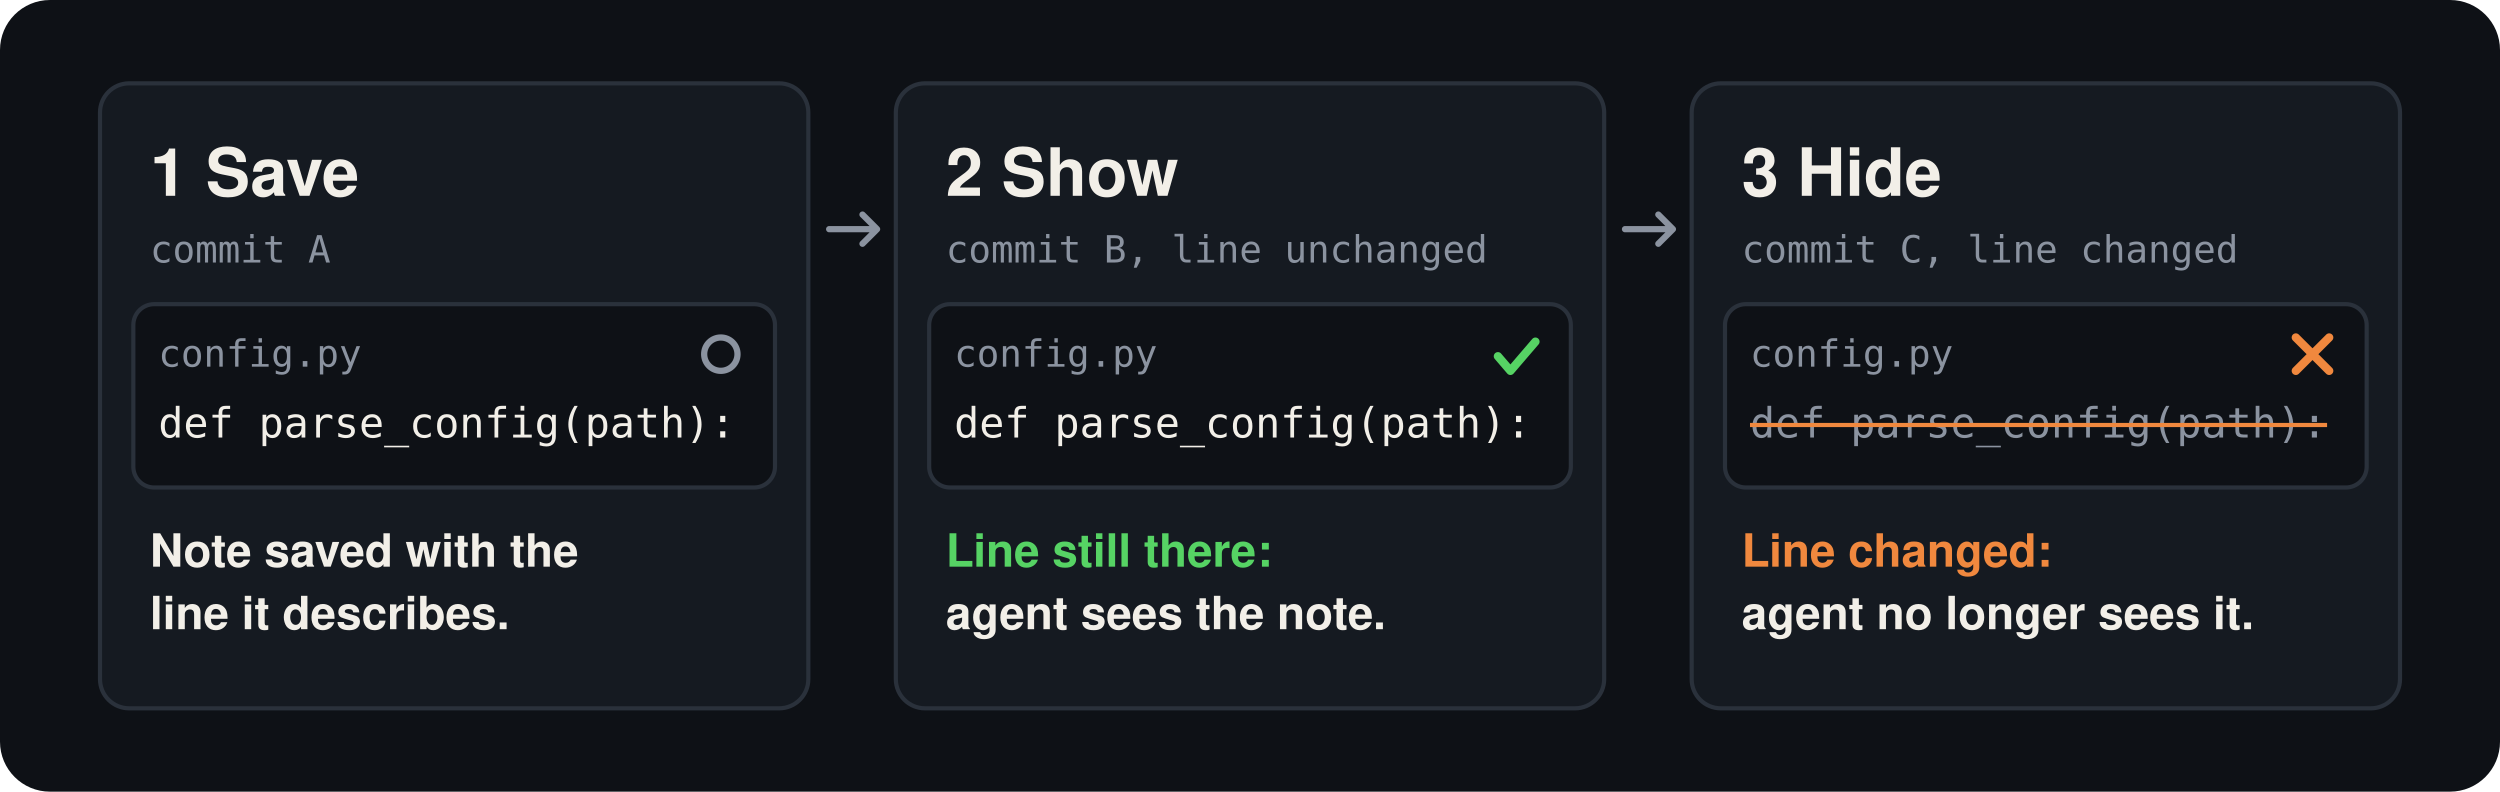
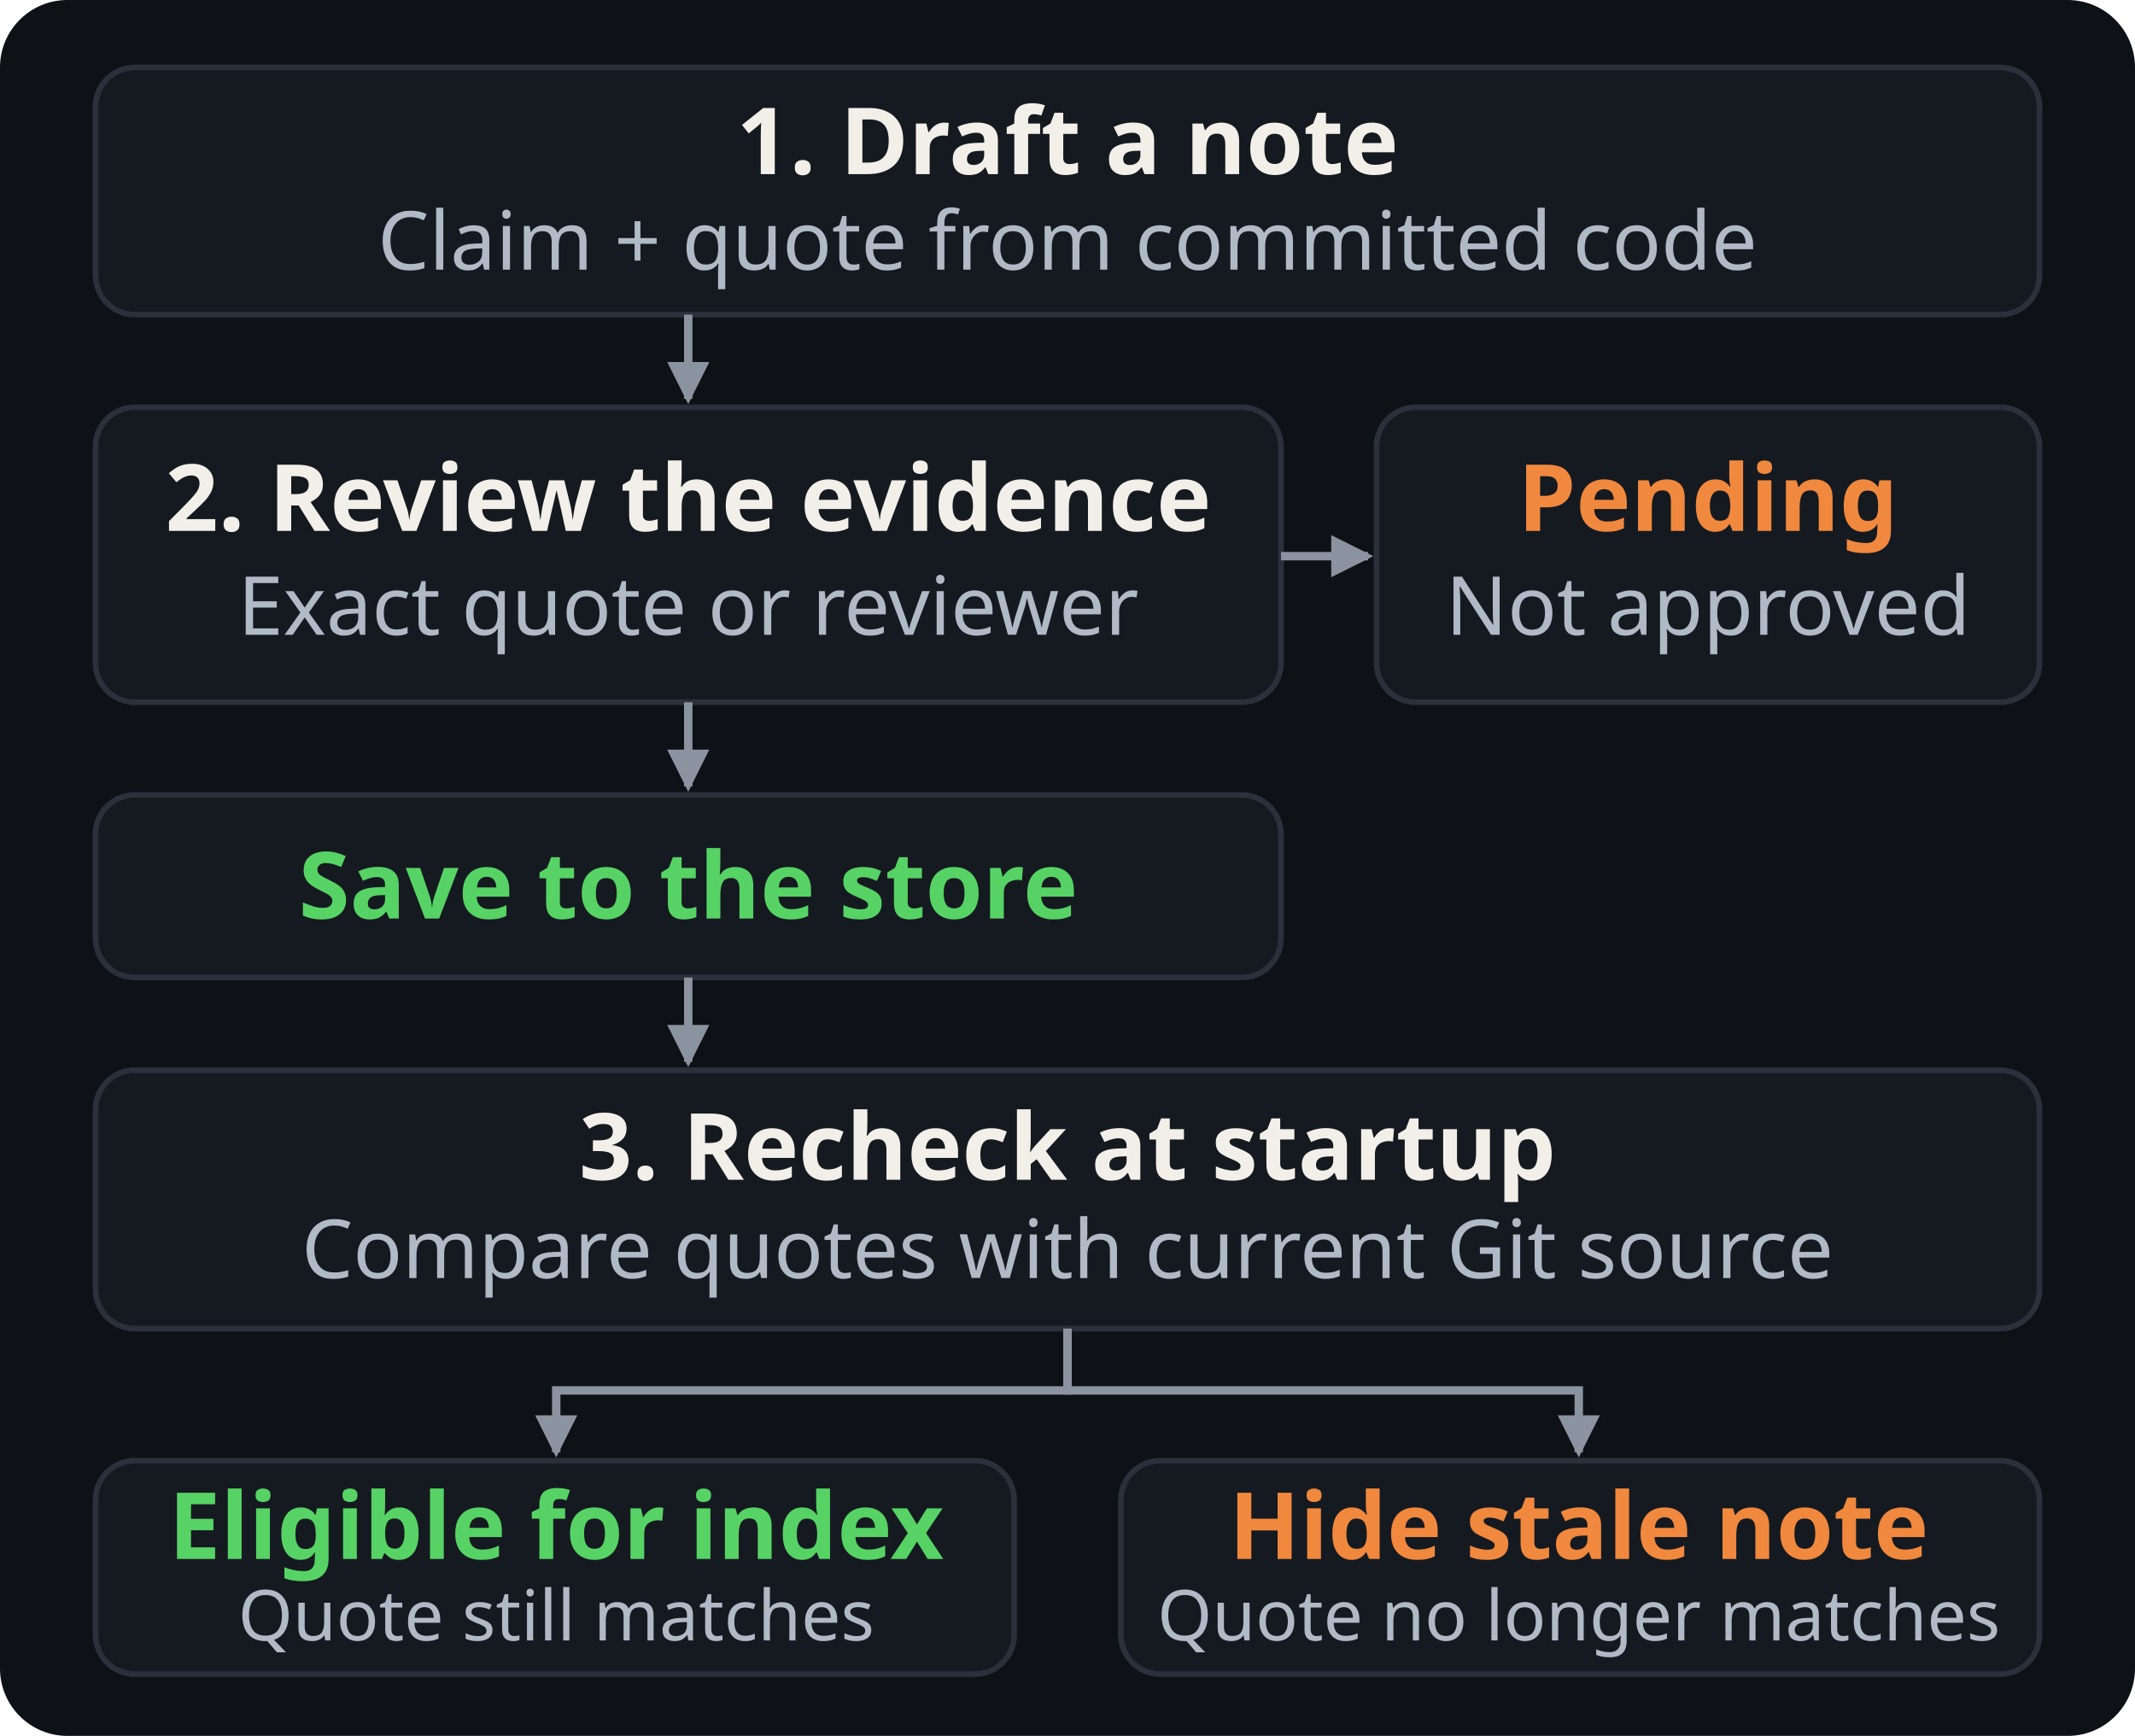
- <svg xmlns="http://www.w3.org/2000/svg" width="1200" height="380" viewBox="0 0 1200 380" role="img" aria-labelledby="title desc">
-   <rect width="1200" height="380" rx="24" fill="#0E1116" />
-   <g font-family="-apple-system, BlinkMacSystemFont, 'Segoe UI', Helvetica, Arial, sans-serif">
-     <g id="stage-pin" transform="translate(48 40)">
-       <rect width="340" height="300" rx="14" fill="#151A21" stroke="#2A313B" stroke-width="2" />
-       <text x="24" y="54" font-size="32" font-weight="700" fill="#F2EFE8">1  Save</text>
-       <text x="24" y="86" font-family="ui-monospace, SFMono-Regular, Menlo, Consolas, monospace" font-size="18" fill="#8B93A0">commit A</text>
-       <rect x="16" y="106" width="308" height="88" rx="10" fill="#0E1116" stroke="#2A313B" stroke-width="2" />
-       <text x="28" y="136" font-family="ui-monospace, SFMono-Regular, Menlo, Consolas, monospace" font-size="18" fill="#8B93A0">config.py</text>
-       <text x="28" y="170" font-family="ui-monospace, SFMono-Regular, Menlo, Consolas, monospace" font-size="20" fill="#F2EFE8">def parse_config(path):</text>
-       <circle cx="298" cy="130" r="8" fill="none" stroke="#8B93A0" stroke-width="3" />
-       <text x="24" y="232" font-size="22" font-weight="700" fill="#F2EFE8">Note saved with the</text>
-       <text x="24" y="262" font-size="22" font-weight="700" fill="#F2EFE8">line it describes.</text>
-     </g>
-     <g id="stage-show" transform="translate(430 40)">
-       <rect width="340" height="300" rx="14" fill="#151A21" stroke="#2A313B" stroke-width="2" />
-       <text x="24" y="54" font-size="32" font-weight="700" fill="#F2EFE8">2  Show</text>
-       <text x="24" y="86" font-family="ui-monospace, SFMono-Regular, Menlo, Consolas, monospace" font-size="18" fill="#8B93A0">commit B, line unchanged</text>
-       <rect x="16" y="106" width="308" height="88" rx="10" fill="#0E1116" stroke="#2A313B" stroke-width="2" />
-       <text x="28" y="136" font-family="ui-monospace, SFMono-Regular, Menlo, Consolas, monospace" font-size="18" fill="#8B93A0">config.py</text>
-       <text x="28" y="170" font-family="ui-monospace, SFMono-Regular, Menlo, Consolas, monospace" font-size="20" fill="#F2EFE8">def parse_config(path):</text>
-       <path d="M289 131 l6 7 l12 -14" fill="none" stroke="#56D364" stroke-width="4" stroke-linecap="round" stroke-linejoin="round" />
-       <text x="24" y="232" font-size="22" font-weight="700" fill="#56D364">Line still there:</text>
-       <text x="24" y="262" font-size="22" font-weight="700" fill="#F2EFE8">agent sees the note.</text>
-     </g>
-     <g id="stage-withhold" transform="translate(812 40)">
-       <rect width="340" height="300" rx="14" fill="#151A21" stroke="#2A313B" stroke-width="2" />
-       <text x="24" y="54" font-size="32" font-weight="700" fill="#F2EFE8">3  Hide</text>
-       <text x="24" y="86" font-family="ui-monospace, SFMono-Regular, Menlo, Consolas, monospace" font-size="18" fill="#8B93A0">commit C, line changed</text>
-       <rect x="16" y="106" width="308" height="88" rx="10" fill="#0E1116" stroke="#2A313B" stroke-width="2" />
-       <text x="28" y="136" font-family="ui-monospace, SFMono-Regular, Menlo, Consolas, monospace" font-size="18" fill="#8B93A0">config.py</text>
-       <text x="28" y="170" font-family="ui-monospace, SFMono-Regular, Menlo, Consolas, monospace" font-size="20" fill="#8B93A0">def parse_config(path):</text>
-       <line x1="28" y1="164" x2="305" y2="164" stroke="#F0883E" stroke-width="2" />
-       <path d="M290 122 l16 16 M306 122 l-16 16" fill="none" stroke="#F0883E" stroke-width="4" stroke-linecap="round" />
-       <text x="24" y="232" font-size="22" font-weight="700" fill="#F0883E">Line changed:</text>
-       <text x="24" y="262" font-size="22" font-weight="700" fill="#F2EFE8">agent no longer sees it.</text>
-     </g>
+ <svg xmlns="http://www.w3.org/2000/svg" width="760" height="618" viewBox="0 0 760 618" role="img" aria-labelledby="title desc">
+   <defs>
+     <marker id="arrow" viewBox="0 0 8 8" refX="7" refY="4" markerWidth="5" markerHeight="5" orient="auto">
+       <path d="M0 0l8 4-8 4z" fill="#8B93A0" />
+     </marker>
+   </defs>
+   <rect width="760" height="618" rx="24" fill="#0E1116" />
+   <g fill="#151A21" stroke="#2A313B" stroke-width="2">
+     <rect x="34" y="24" width="692" height="88" rx="14" />
+     <rect x="34" y="145" width="422" height="105" rx="14" />
+     <rect x="490" y="145" width="236" height="105" rx="14" />
+     <rect x="34" y="283" width="422" height="65" rx="14" />
+     <rect x="34" y="381" width="692" height="92" rx="14" />
+     <rect x="34" y="520" width="327" height="76" rx="14" />
+     <rect x="399" y="520" width="327" height="76" rx="14" />
  </g>
-   <g id="arrows" fill="none" stroke="#8B93A0" stroke-width="3" stroke-linecap="round" stroke-linejoin="round">
-     <path d="M398 110 L420 110 M414 103 L421 110 L414 117" />
-     <path d="M780 110 L802 110 M796 103 L803 110 L796 117" />
+   <g fill="none" stroke="#8B93A0" stroke-width="3" marker-end="url(#arrow)">
+     <path d="M245 112v30" />
+     <path d="M456 198h31" />
+     <path d="M245 250v30" />
+     <path d="M245 348v30" />
+     <path d="M380 473v22H198v22" />
+     <path d="M380 473v22h182v22" />
+   </g>
+   <g font-family="system-ui, sans-serif" text-anchor="middle" fill="#F2EFE8" font-size="33" font-weight="700">
+     <text x="380" y="62">1. Draft a note</text>
+     <text x="245" y="189">2. Review the evidence</text>
+     <text x="608" y="189" fill="#F0883E">Pending</text>
+     <text x="245" y="327" fill="#56D364">Save to the store</text>
+     <text x="380" y="420">3. Recheck at startup</text>
+     <text x="198" y="555" fill="#56D364">Eligible for index</text>
+     <text x="562" y="555" fill="#F0883E">Hide stale note</text>
+   </g>
+   <g font-family="system-ui, sans-serif" text-anchor="middle" fill="#B0B9C5" font-size="29">
+     <text x="380" y="96">Claim + quote from committed code</text>
+     <text x="245" y="226">Exact quote or reviewer</text>
+     <text x="608" y="226">Not approved</text>
+     <text x="380" y="455">Compare quotes with current Git source</text>
+     <text x="198" y="584" font-size="25">Quote still matches</text>
+     <text x="562" y="584" font-size="25">Quote no longer matches</text>
  </g>
</svg>
